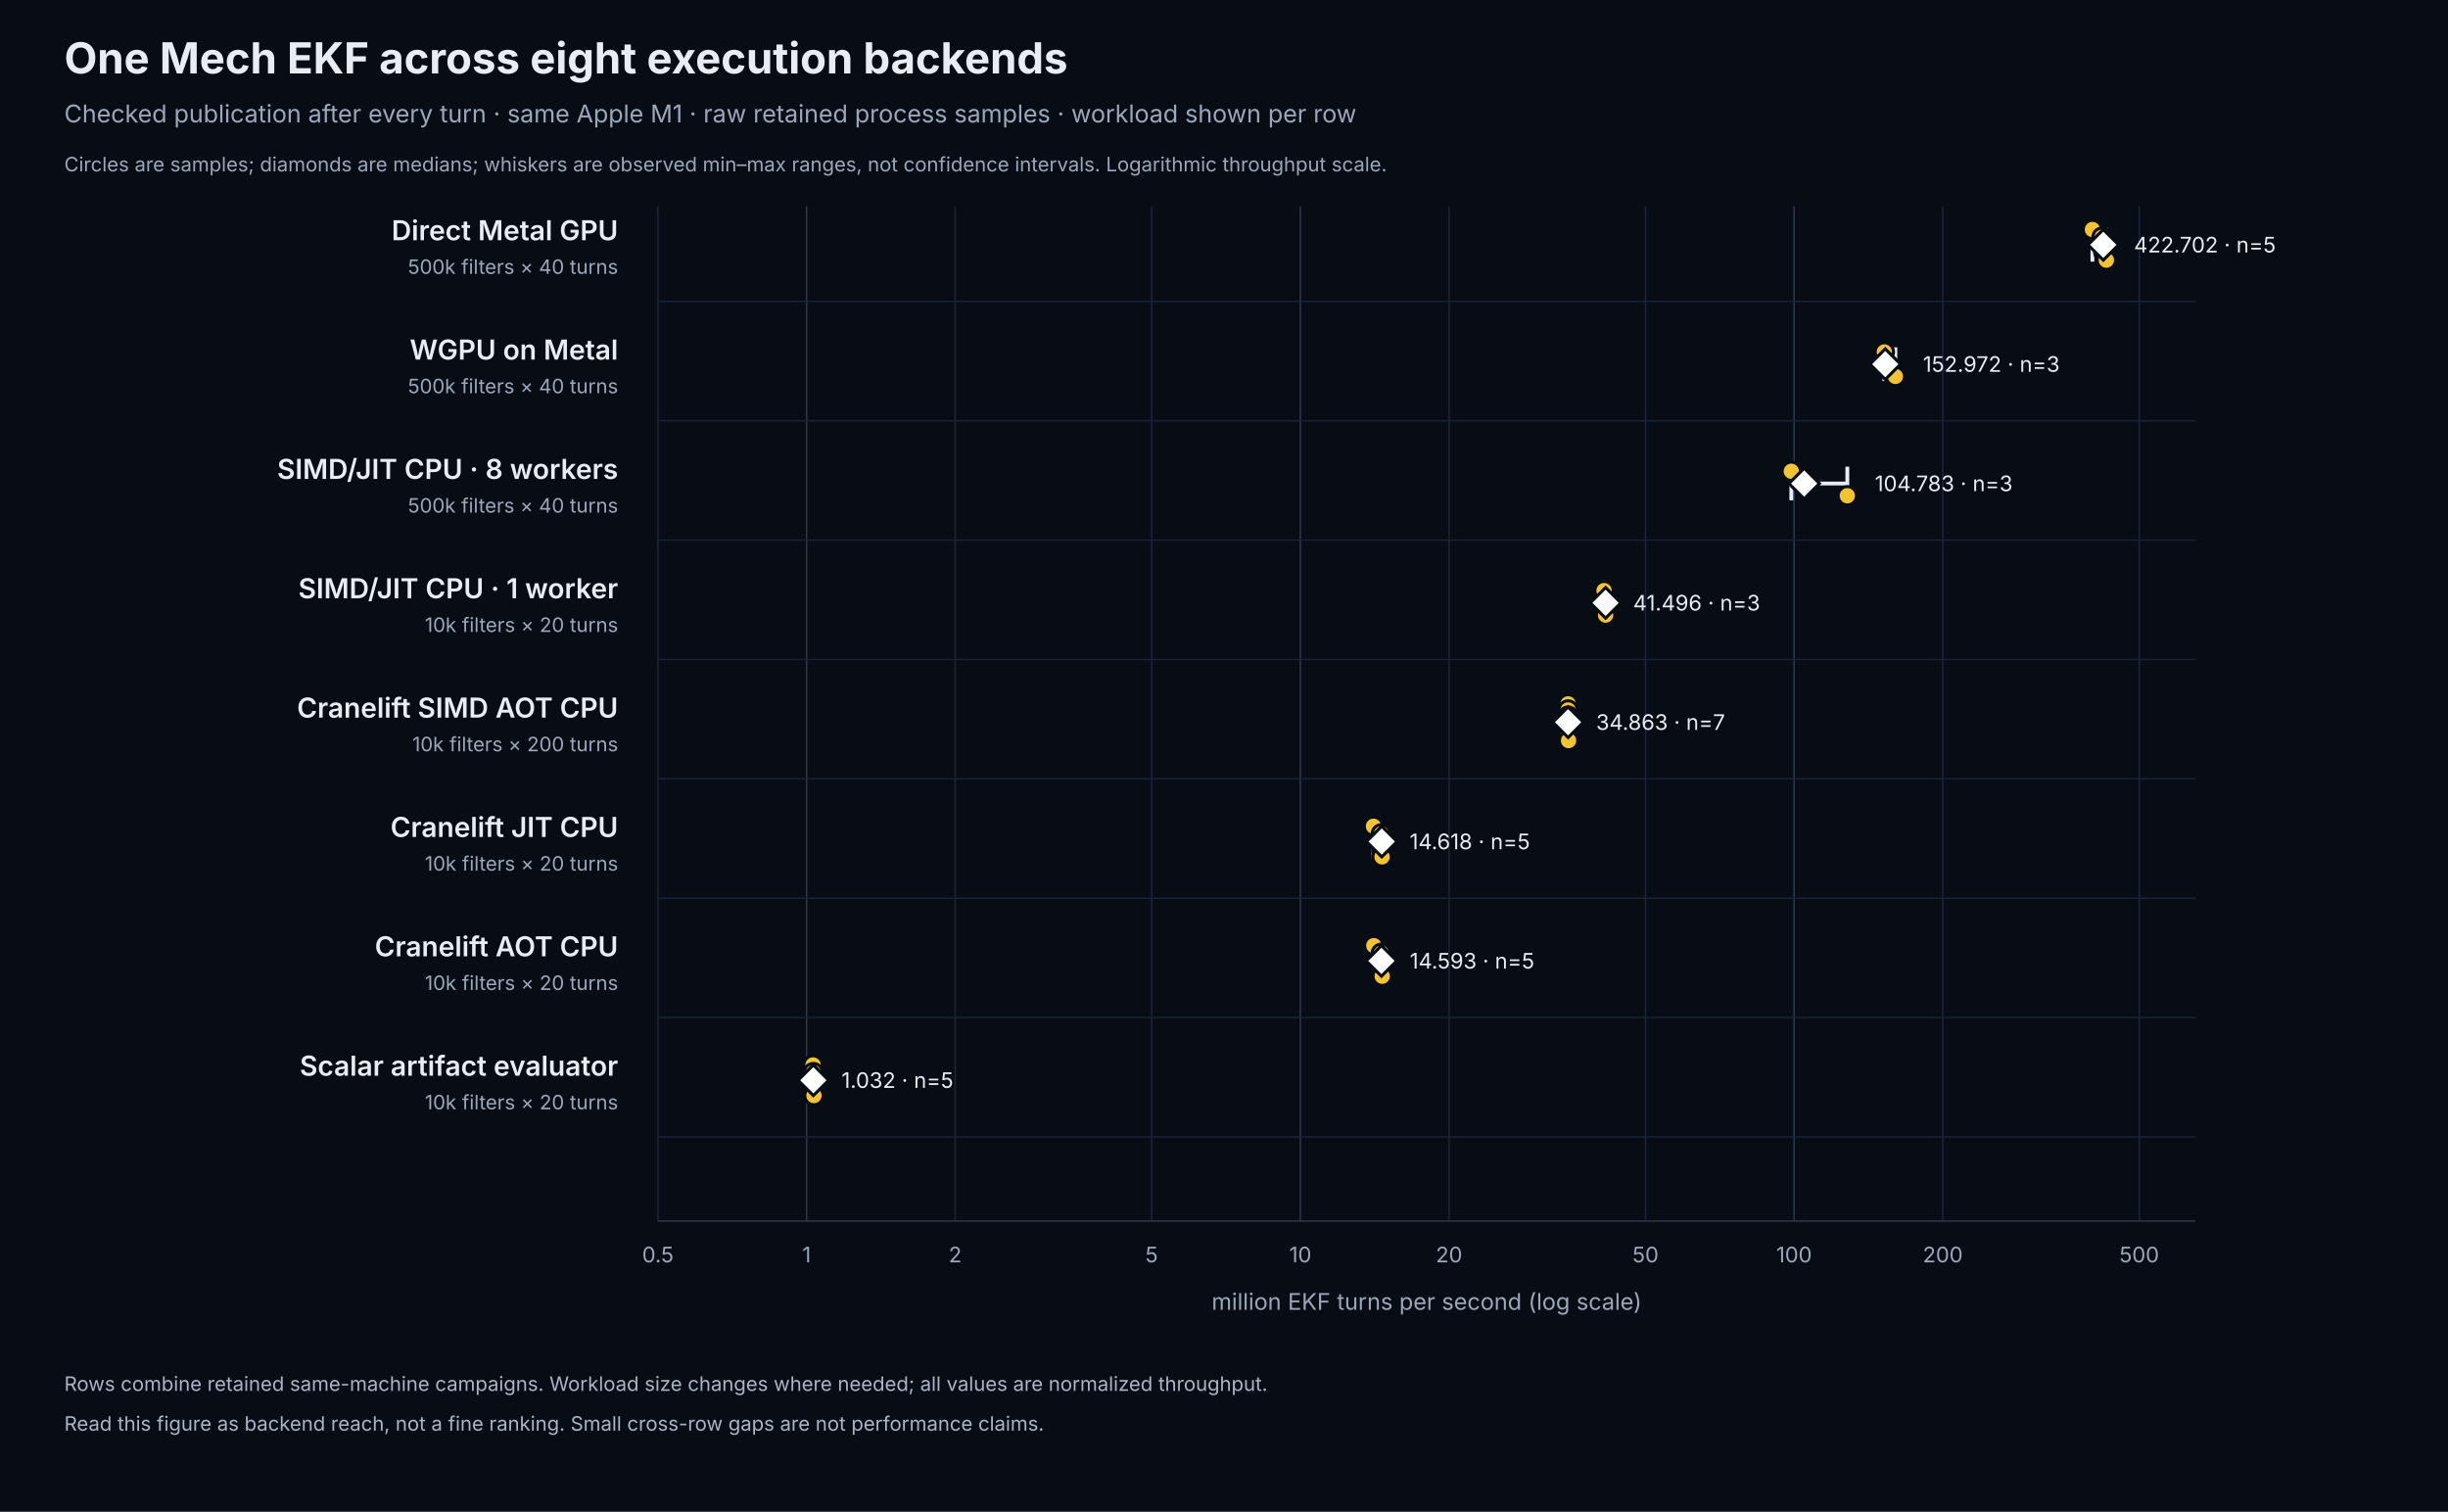
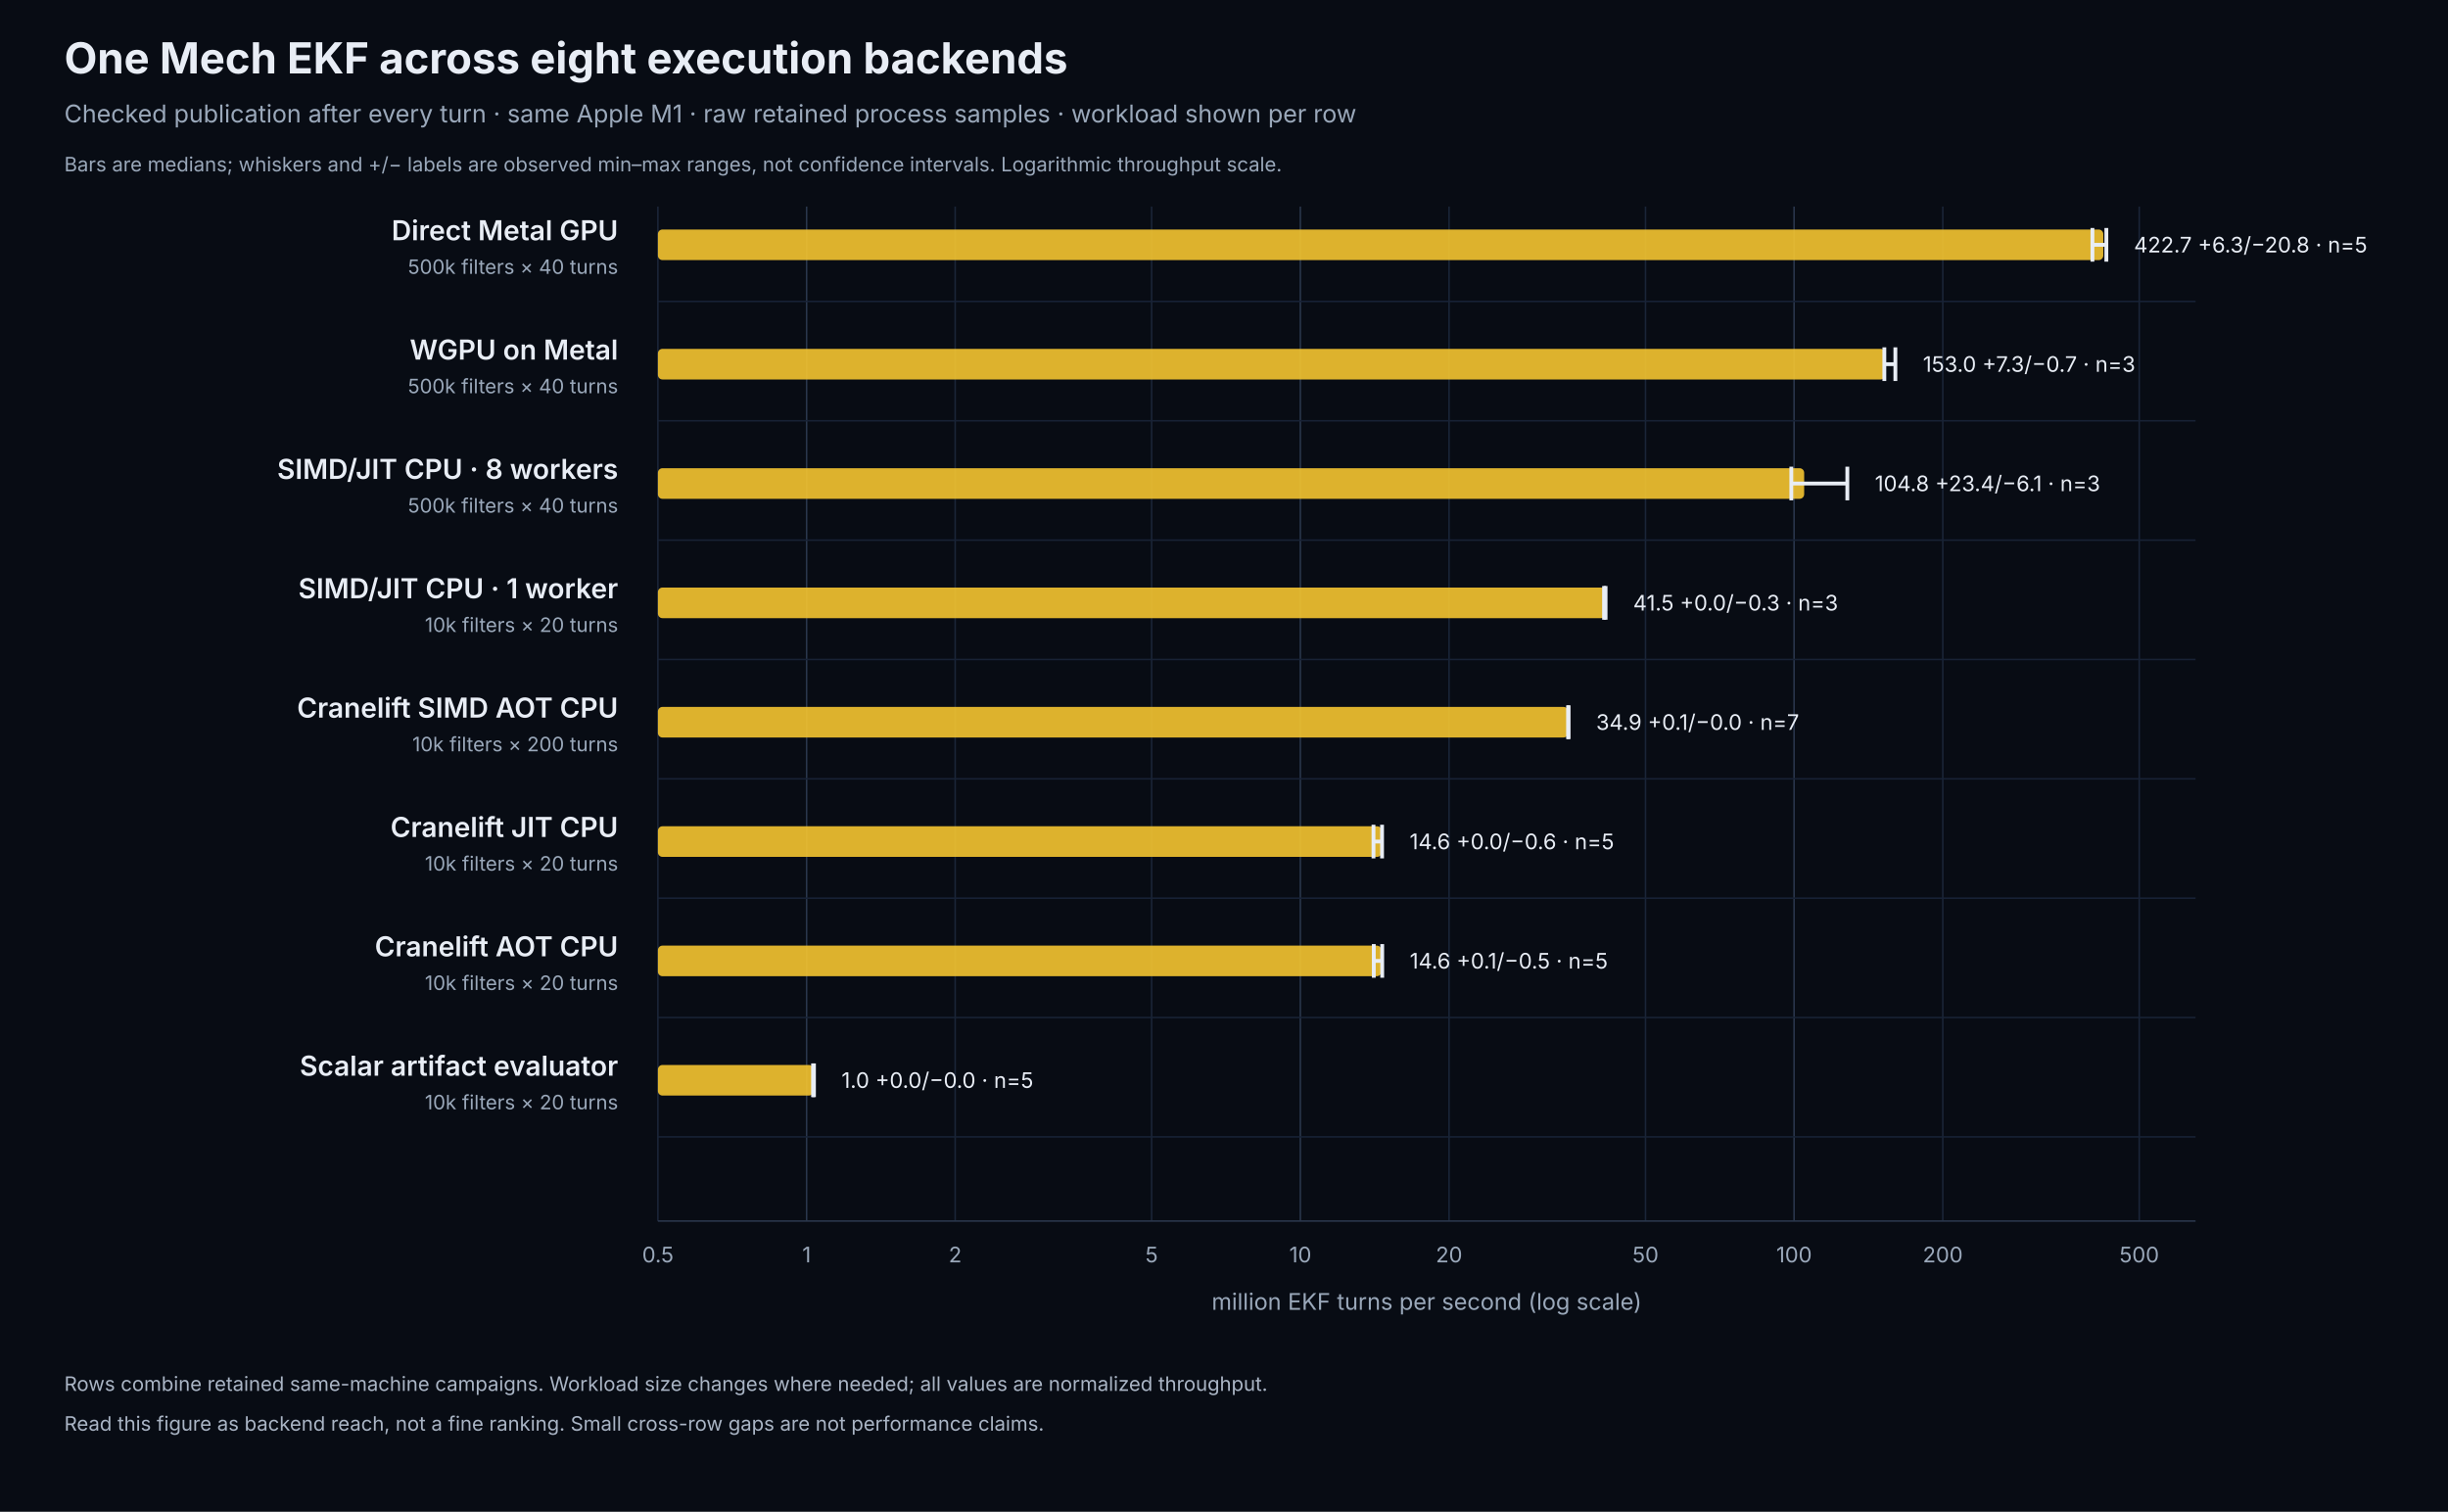
<svg xmlns="http://www.w3.org/2000/svg" width="1600" height="988" viewBox="0 0 1600 988" role="img" aria-labelledby="mech-title mech-desc">
  <rect width="100%" height="100%" fill="#080c14" />
  <style>text{font-family:-apple-system,BlinkMacSystemFont,"Segoe UI",sans-serif;fill:#e8edf5}.muted{fill:#9aa8ba}.grid{stroke:#2a374c;stroke-width:1}.minor-grid{stroke:#1a2538;stroke-width:1}.row-guide{stroke:#182235;stroke-width:1}.axis{fill:#9aa8ba;font-size:14px}.label{font-size:18px;font-weight:600}.detail{fill:#9aa8ba;font-size:13px}.value{font-size:14px;font-variant-numeric:tabular-nums}.whisker{stroke:#e8edf5;stroke-width:2.5}.footnote{fill:#aab5c5;font-size:13px}</style>
  <text x="42" y="48" font-size="28" font-weight="700">One Mech EKF across eight execution backends</text>
  <text x="42" y="80" class="muted" font-size="16">Checked publication after every turn · same Apple M1 · raw retained process samples · workload shown per row</text>
-   <text x="42" y="112" class="muted" font-size="13">Circles are samples; diamonds are medians; whiskers are observed min–max ranges, not confidence intervals. Logarithmic throughput scale.</text>
+   <text x="42" y="112" class="muted" font-size="13">Bars are medians; whiskers and +/− labels are observed min–max ranges, not confidence intervals. Logarithmic throughput scale.</text>
  <line x1="430.0" y1="135" x2="430.0" y2="798" class="minor-grid" />
  <text x="430.0" y="825" text-anchor="middle" class="axis">0.5</text>
  <line x1="527.2" y1="135" x2="527.2" y2="798" class="grid" />
  <text x="527.2" y="825" text-anchor="middle" class="axis">1</text>
  <line x1="624.3" y1="135" x2="624.3" y2="798" class="minor-grid" />
  <text x="624.3" y="825" text-anchor="middle" class="axis">2</text>
  <line x1="752.7" y1="135" x2="752.7" y2="798" class="minor-grid" />
  <text x="752.7" y="825" text-anchor="middle" class="axis">5</text>
  <line x1="849.9" y1="135" x2="849.9" y2="798" class="grid" />
  <text x="849.9" y="825" text-anchor="middle" class="axis">10</text>
  <line x1="947.1" y1="135" x2="947.1" y2="798" class="minor-grid" />
  <text x="947.1" y="825" text-anchor="middle" class="axis">20</text>
  <line x1="1075.5" y1="135" x2="1075.5" y2="798" class="minor-grid" />
  <text x="1075.5" y="825" text-anchor="middle" class="axis">50</text>
  <line x1="1172.6" y1="135" x2="1172.6" y2="798" class="grid" />
  <text x="1172.6" y="825" text-anchor="middle" class="axis">100</text>
  <line x1="1269.8" y1="135" x2="1269.8" y2="798" class="minor-grid" />
  <text x="1269.8" y="825" text-anchor="middle" class="axis">200</text>
  <line x1="1398.2" y1="135" x2="1398.2" y2="798" class="minor-grid" />
  <text x="1398.2" y="825" text-anchor="middle" class="axis">500</text>
  <line x1="430" y1="197" x2="1435" y2="197" class="row-guide" />
  <text x="404" y="157" text-anchor="end" class="label">Direct Metal GPU</text>
  <text x="404" y="179" text-anchor="end" class="detail">500k filters × 40 turns</text>
+   <rect x="430.0" y="150" width="944.7" height="20" rx="3" fill="#f4c430" opacity="0.9" />
  <line x1="1367.6" y1="160" x2="1376.7" y2="160" class="whisker" />
  <line x1="1367.6" y1="149" x2="1367.6" y2="171" class="whisker" />
  <line x1="1376.7" y1="149" x2="1376.7" y2="171" class="whisker" />
-   <circle cx="1367.6" cy="150" r="6" fill="#f4c430" stroke="#080c14" stroke-width="2" />
-   <circle cx="1373.9" cy="155" r="6" fill="#f4c430" stroke="#080c14" stroke-width="2" />
-   <circle cx="1374.7" cy="160" r="6" fill="#f4c430" stroke="#080c14" stroke-width="2" />
-   <circle cx="1375.1" cy="165" r="6" fill="#f4c430" stroke="#080c14" stroke-width="2" />
-   <circle cx="1376.7" cy="170" r="6" fill="#f4c430" stroke="#080c14" stroke-width="2" />
-   <path d="M 1374.7 150 L 1384.7 160 L 1374.7 170 L 1364.7 160 Z" fill="#ffffff" stroke="#080c14" stroke-width="2" />
-   <text x="1394.7" y="165" class="value">422.702 · n=5</text>
+   <text x="1394.7" y="165" class="value">422.7 +6.3/−20.8 · n=5</text>
  <line x1="430" y1="275" x2="1435" y2="275" class="row-guide" />
  <text x="404" y="235" text-anchor="end" class="label">WGPU on Metal</text>
  <text x="404" y="257" text-anchor="end" class="detail">500k filters × 40 turns</text>
+   <rect x="430.0" y="228" width="802.2" height="20" rx="3" fill="#f4c430" opacity="0.9" />
  <line x1="1231.6" y1="238" x2="1238.8" y2="238" class="whisker" />
  <line x1="1231.6" y1="227" x2="1231.6" y2="249" class="whisker" />
  <line x1="1238.8" y1="227" x2="1238.8" y2="249" class="whisker" />
-   <circle cx="1231.6" cy="230" r="6" fill="#f4c430" stroke="#080c14" stroke-width="2" />
-   <circle cx="1232.2" cy="238" r="6" fill="#f4c430" stroke="#080c14" stroke-width="2" />
-   <circle cx="1238.8" cy="246" r="6" fill="#f4c430" stroke="#080c14" stroke-width="2" />
-   <path d="M 1232.2 228 L 1242.2 238 L 1232.2 248 L 1222.2 238 Z" fill="#ffffff" stroke="#080c14" stroke-width="2" />
-   <text x="1256.8" y="243" class="value">152.972 · n=3</text>
+   <text x="1256.8" y="243" class="value">153.0 +7.3/−0.7 · n=3</text>
  <line x1="430" y1="353" x2="1435" y2="353" class="row-guide" />
  <text x="404" y="313" text-anchor="end" class="label">SIMD/JIT CPU · 8 workers</text>
  <text x="404" y="335" text-anchor="end" class="detail">500k filters × 40 turns</text>
+   <rect x="430.0" y="306" width="749.2" height="20" rx="3" fill="#f4c430" opacity="0.9" />
  <line x1="1170.8" y1="316" x2="1207.4" y2="316" class="whisker" />
  <line x1="1170.8" y1="305" x2="1170.8" y2="327" class="whisker" />
  <line x1="1207.4" y1="305" x2="1207.4" y2="327" class="whisker" />
-   <circle cx="1170.8" cy="308" r="6" fill="#f4c430" stroke="#080c14" stroke-width="2" />
-   <circle cx="1179.2" cy="316" r="6" fill="#f4c430" stroke="#080c14" stroke-width="2" />
-   <circle cx="1207.4" cy="324" r="6" fill="#f4c430" stroke="#080c14" stroke-width="2" />
-   <path d="M 1179.2 306 L 1189.2 316 L 1179.2 326 L 1169.2 316 Z" fill="#ffffff" stroke="#080c14" stroke-width="2" />
-   <text x="1225.4" y="321" class="value">104.783 · n=3</text>
+   <text x="1225.4" y="321" class="value">104.8 +23.4/−6.1 · n=3</text>
  <line x1="430" y1="431" x2="1435" y2="431" class="row-guide" />
  <text x="404" y="391" text-anchor="end" class="label">SIMD/JIT CPU · 1 worker</text>
  <text x="404" y="413" text-anchor="end" class="detail">10k filters × 20 turns</text>
+   <rect x="430.0" y="384" width="619.4" height="20" rx="3" fill="#f4c430" opacity="0.9" />
  <line x1="1048.4" y1="394" x2="1049.4" y2="394" class="whisker" />
  <line x1="1048.4" y1="383" x2="1048.4" y2="405" class="whisker" />
  <line x1="1049.4" y1="383" x2="1049.4" y2="405" class="whisker" />
-   <circle cx="1048.4" cy="386" r="6" fill="#f4c430" stroke="#080c14" stroke-width="2" />
-   <circle cx="1049.4" cy="394" r="6" fill="#f4c430" stroke="#080c14" stroke-width="2" />
-   <circle cx="1049.4" cy="402" r="6" fill="#f4c430" stroke="#080c14" stroke-width="2" />
-   <path d="M 1049.4 384 L 1059.4 394 L 1049.4 404 L 1039.4 394 Z" fill="#ffffff" stroke="#080c14" stroke-width="2" />
-   <text x="1067.4" y="399" class="value">41.496 · n=3</text>
+   <text x="1067.4" y="399" class="value">41.5 +0.0/−0.3 · n=3</text>
  <line x1="430" y1="509" x2="1435" y2="509" class="row-guide" />
  <text x="404" y="469" text-anchor="end" class="label">Cranelift SIMD AOT CPU</text>
  <text x="404" y="491" text-anchor="end" class="detail">10k filters × 200 turns</text>
+   <rect x="430.0" y="462" width="594.9" height="20" rx="3" fill="#f4c430" opacity="0.9" />
  <line x1="1024.9" y1="472" x2="1025.2" y2="472" class="whisker" />
  <line x1="1024.9" y1="461" x2="1024.9" y2="483" class="whisker" />
  <line x1="1025.2" y1="461" x2="1025.2" y2="483" class="whisker" />
-   <circle cx="1024.9" cy="460" r="6" fill="#f4c430" stroke="#080c14" stroke-width="2" />
-   <circle cx="1024.9" cy="464" r="6" fill="#f4c430" stroke="#080c14" stroke-width="2" />
-   <circle cx="1024.9" cy="468" r="6" fill="#f4c430" stroke="#080c14" stroke-width="2" />
-   <circle cx="1024.9" cy="472" r="6" fill="#f4c430" stroke="#080c14" stroke-width="2" />
-   <circle cx="1025.0" cy="476" r="6" fill="#f4c430" stroke="#080c14" stroke-width="2" />
-   <circle cx="1025.0" cy="480" r="6" fill="#f4c430" stroke="#080c14" stroke-width="2" />
-   <circle cx="1025.2" cy="484" r="6" fill="#f4c430" stroke="#080c14" stroke-width="2" />
-   <path d="M 1024.9 462 L 1034.9 472 L 1024.9 482 L 1014.9 472 Z" fill="#ffffff" stroke="#080c14" stroke-width="2" />
-   <text x="1043.2" y="477" class="value">34.863 · n=7</text>
+   <text x="1043.2" y="477" class="value">34.9 +0.1/−0.0 · n=7</text>
  <line x1="430" y1="587" x2="1435" y2="587" class="row-guide" />
  <text x="404" y="547" text-anchor="end" class="label">Cranelift JIT CPU</text>
  <text x="404" y="569" text-anchor="end" class="detail">10k filters × 20 turns</text>
+   <rect x="430.0" y="540" width="473.1" height="20" rx="3" fill="#f4c430" opacity="0.9" />
  <line x1="897.7" y1="550" x2="903.3" y2="550" class="whisker" />
  <line x1="897.7" y1="539" x2="897.7" y2="561" class="whisker" />
  <line x1="903.3" y1="539" x2="903.3" y2="561" class="whisker" />
-   <circle cx="897.7" cy="540" r="6" fill="#f4c430" stroke="#080c14" stroke-width="2" />
-   <circle cx="902.8" cy="545" r="6" fill="#f4c430" stroke="#080c14" stroke-width="2" />
-   <circle cx="903.1" cy="550" r="6" fill="#f4c430" stroke="#080c14" stroke-width="2" />
-   <circle cx="903.2" cy="555" r="6" fill="#f4c430" stroke="#080c14" stroke-width="2" />
-   <circle cx="903.3" cy="560" r="6" fill="#f4c430" stroke="#080c14" stroke-width="2" />
-   <path d="M 903.1 540 L 913.1 550 L 903.1 560 L 893.1 550 Z" fill="#ffffff" stroke="#080c14" stroke-width="2" />
-   <text x="921.3" y="555" class="value">14.618 · n=5</text>
+   <text x="921.3" y="555" class="value">14.6 +0.0/−0.6 · n=5</text>
  <line x1="430" y1="665" x2="1435" y2="665" class="row-guide" />
  <text x="404" y="625" text-anchor="end" class="label">Cranelift AOT CPU</text>
  <text x="404" y="647" text-anchor="end" class="detail">10k filters × 20 turns</text>
+   <rect x="430.0" y="618" width="472.9" height="20" rx="3" fill="#f4c430" opacity="0.9" />
  <line x1="897.9" y1="628" x2="903.4" y2="628" class="whisker" />
  <line x1="897.9" y1="617" x2="897.9" y2="639" class="whisker" />
  <line x1="903.4" y1="617" x2="903.4" y2="639" class="whisker" />
-   <circle cx="897.9" cy="618" r="6" fill="#f4c430" stroke="#080c14" stroke-width="2" />
-   <circle cx="902.8" cy="623" r="6" fill="#f4c430" stroke="#080c14" stroke-width="2" />
-   <circle cx="902.9" cy="628" r="6" fill="#f4c430" stroke="#080c14" stroke-width="2" />
-   <circle cx="903.0" cy="633" r="6" fill="#f4c430" stroke="#080c14" stroke-width="2" />
-   <circle cx="903.4" cy="638" r="6" fill="#f4c430" stroke="#080c14" stroke-width="2" />
-   <path d="M 902.9 618 L 912.9 628 L 902.9 638 L 892.9 628 Z" fill="#ffffff" stroke="#080c14" stroke-width="2" />
-   <text x="921.4" y="633" class="value">14.593 · n=5</text>
+   <text x="921.4" y="633" class="value">14.6 +0.1/−0.5 · n=5</text>
  <line x1="430" y1="743" x2="1435" y2="743" class="row-guide" />
  <text x="404" y="703" text-anchor="end" class="label">Scalar artifact evaluator</text>
  <text x="404" y="725" text-anchor="end" class="detail">10k filters × 20 turns</text>
+   <rect x="430.0" y="696" width="101.6" height="20" rx="3" fill="#f4c430" opacity="0.9" />
  <line x1="531.4" y1="706" x2="532.0" y2="706" class="whisker" />
  <line x1="531.4" y1="695" x2="531.4" y2="717" class="whisker" />
  <line x1="532.0" y1="695" x2="532.0" y2="717" class="whisker" />
-   <circle cx="531.4" cy="696" r="6" fill="#f4c430" stroke="#080c14" stroke-width="2" />
-   <circle cx="531.6" cy="701" r="6" fill="#f4c430" stroke="#080c14" stroke-width="2" />
-   <circle cx="531.6" cy="706" r="6" fill="#f4c430" stroke="#080c14" stroke-width="2" />
-   <circle cx="531.7" cy="711" r="6" fill="#f4c430" stroke="#080c14" stroke-width="2" />
-   <circle cx="532.0" cy="716" r="6" fill="#f4c430" stroke="#080c14" stroke-width="2" />
-   <path d="M 531.6 696 L 541.6 706 L 531.6 716 L 521.6 706 Z" fill="#ffffff" stroke="#080c14" stroke-width="2" />
-   <text x="550.0" y="711" class="value">1.032 · n=5</text>
+   <text x="550.0" y="711" class="value">1.0 +0.0/−0.0 · n=5</text>
  <line x1="430" y1="798" x2="1435" y2="798" class="grid" />
  <text x="932.5" y="856" text-anchor="middle" class="muted" font-size="15">million EKF turns per second (log scale)</text>
  <text x="42" y="909" class="footnote">Rows combine retained same-machine campaigns. Workload size changes where needed; all values are normalized throughput.</text>
  <text x="42" y="935" class="footnote">Read this figure as backend reach, not a fine ranking. Small cross-row gaps are not performance claims.</text>
</svg>
